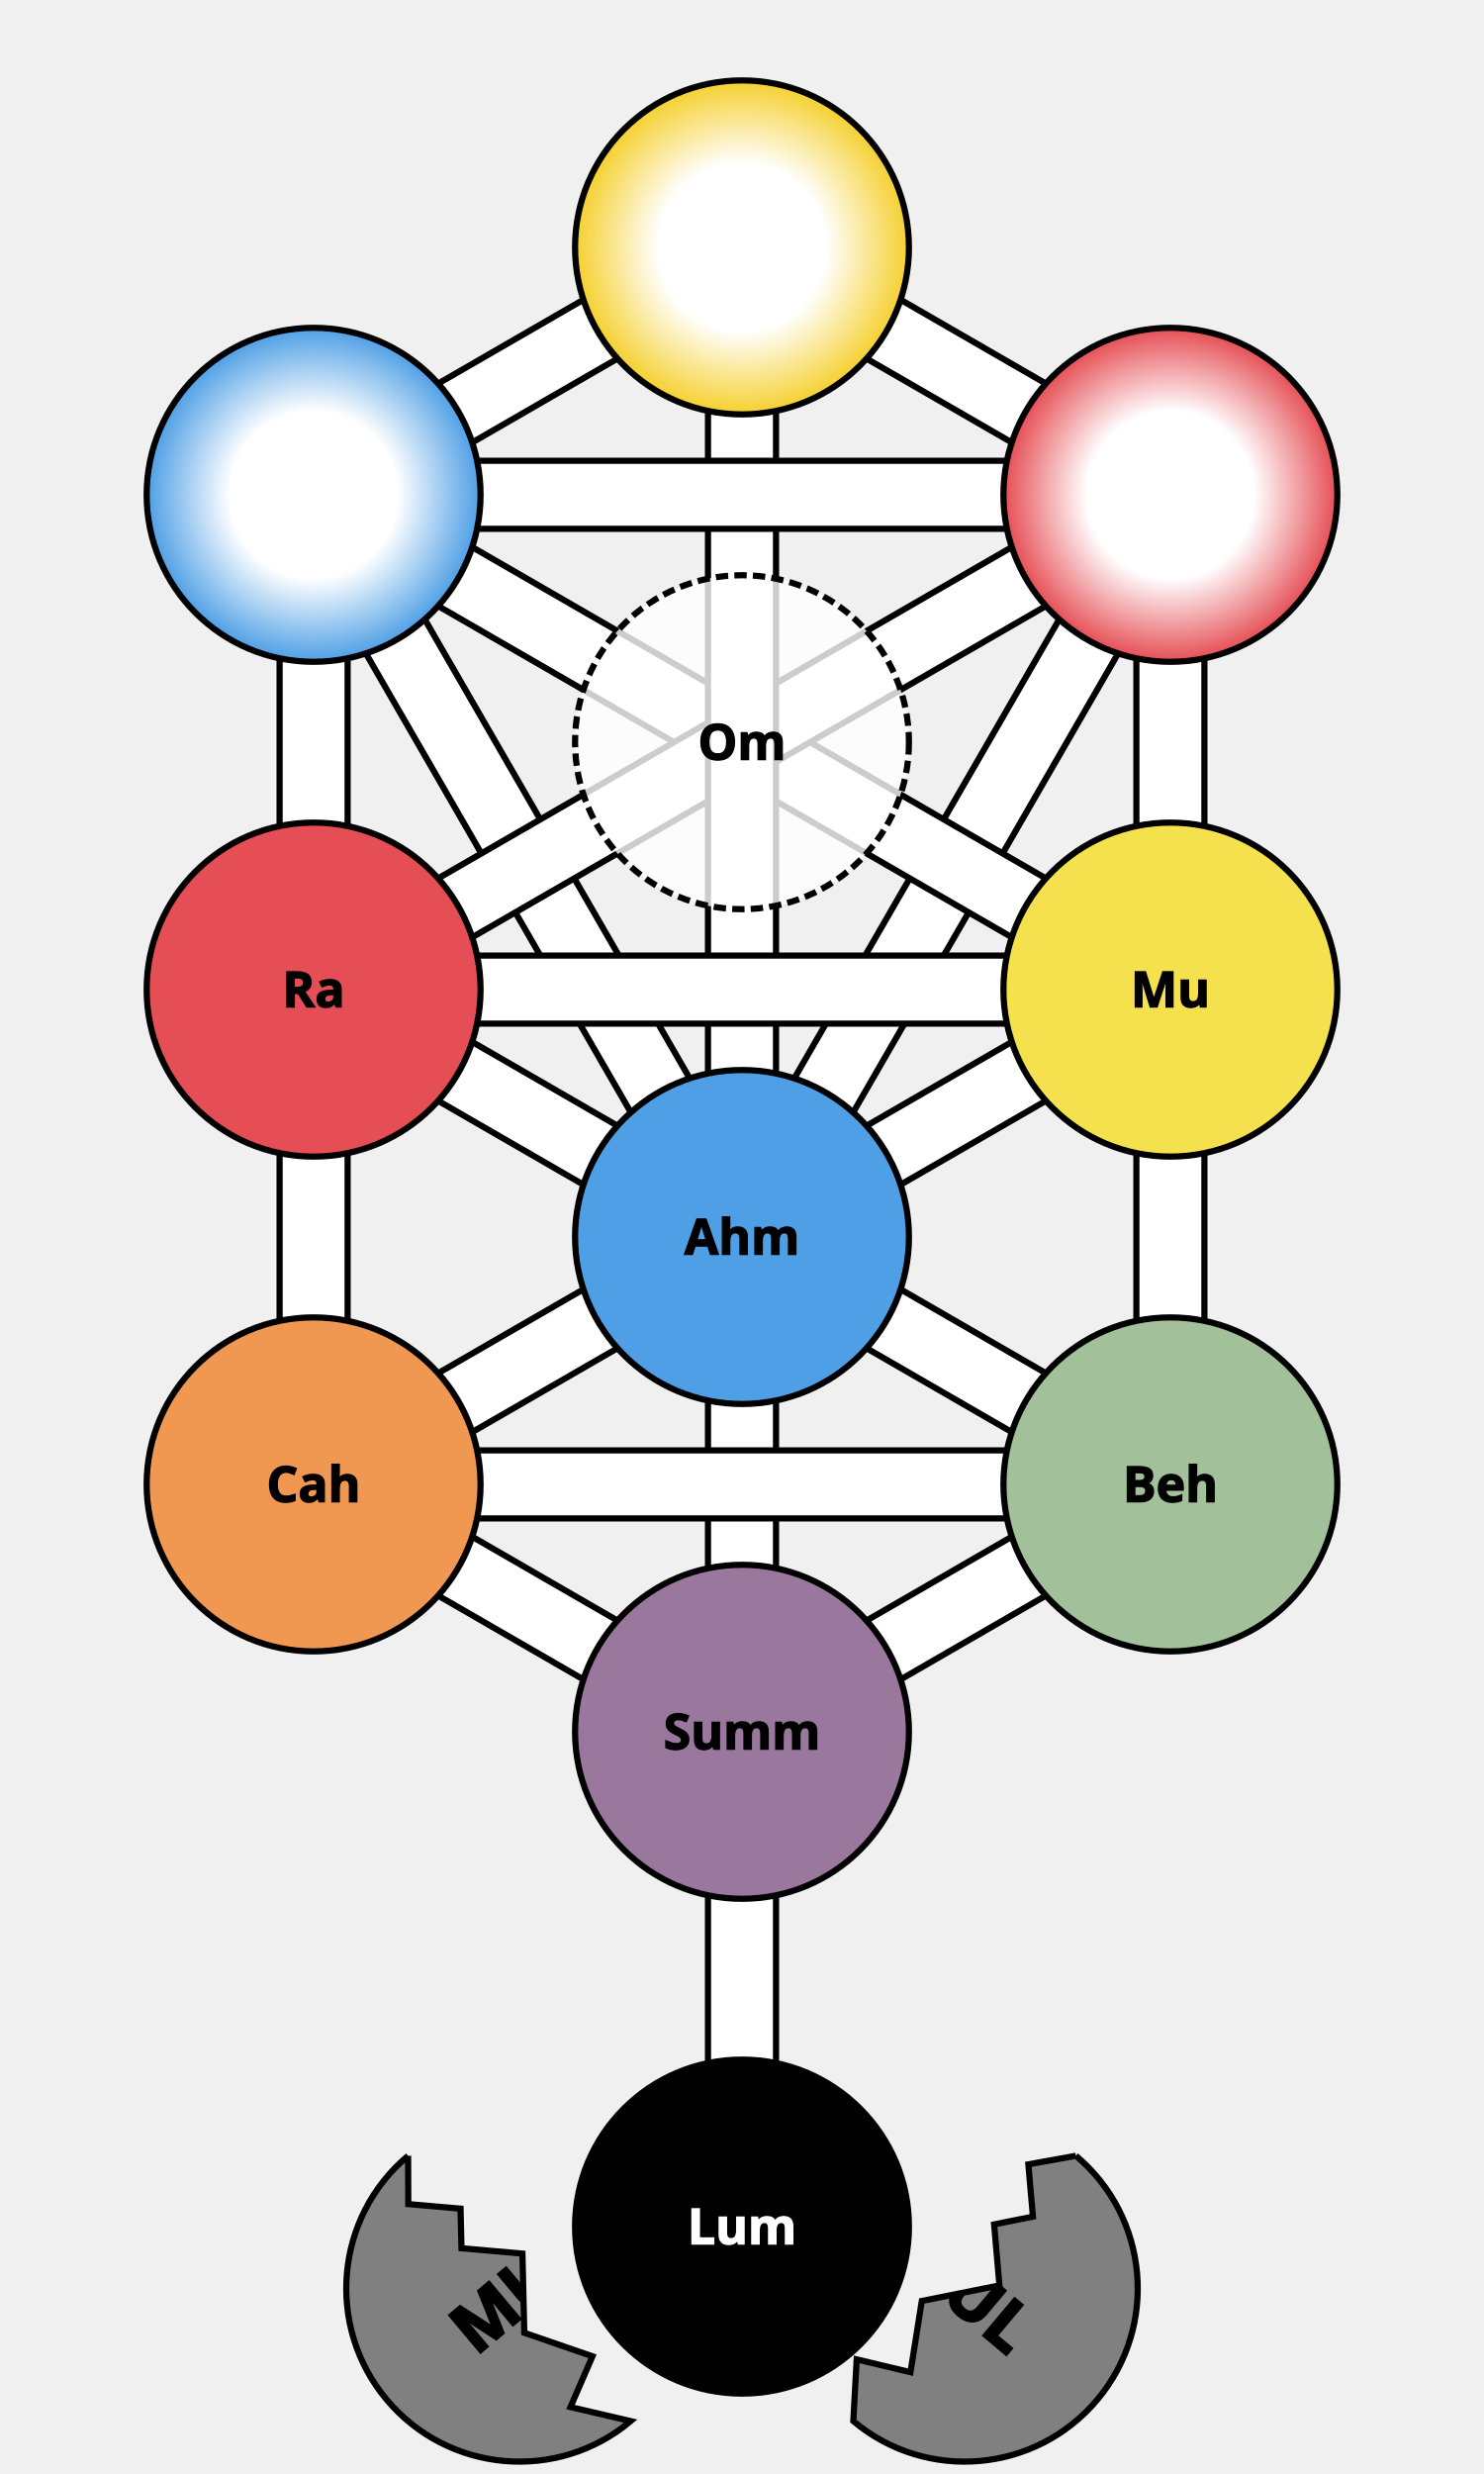
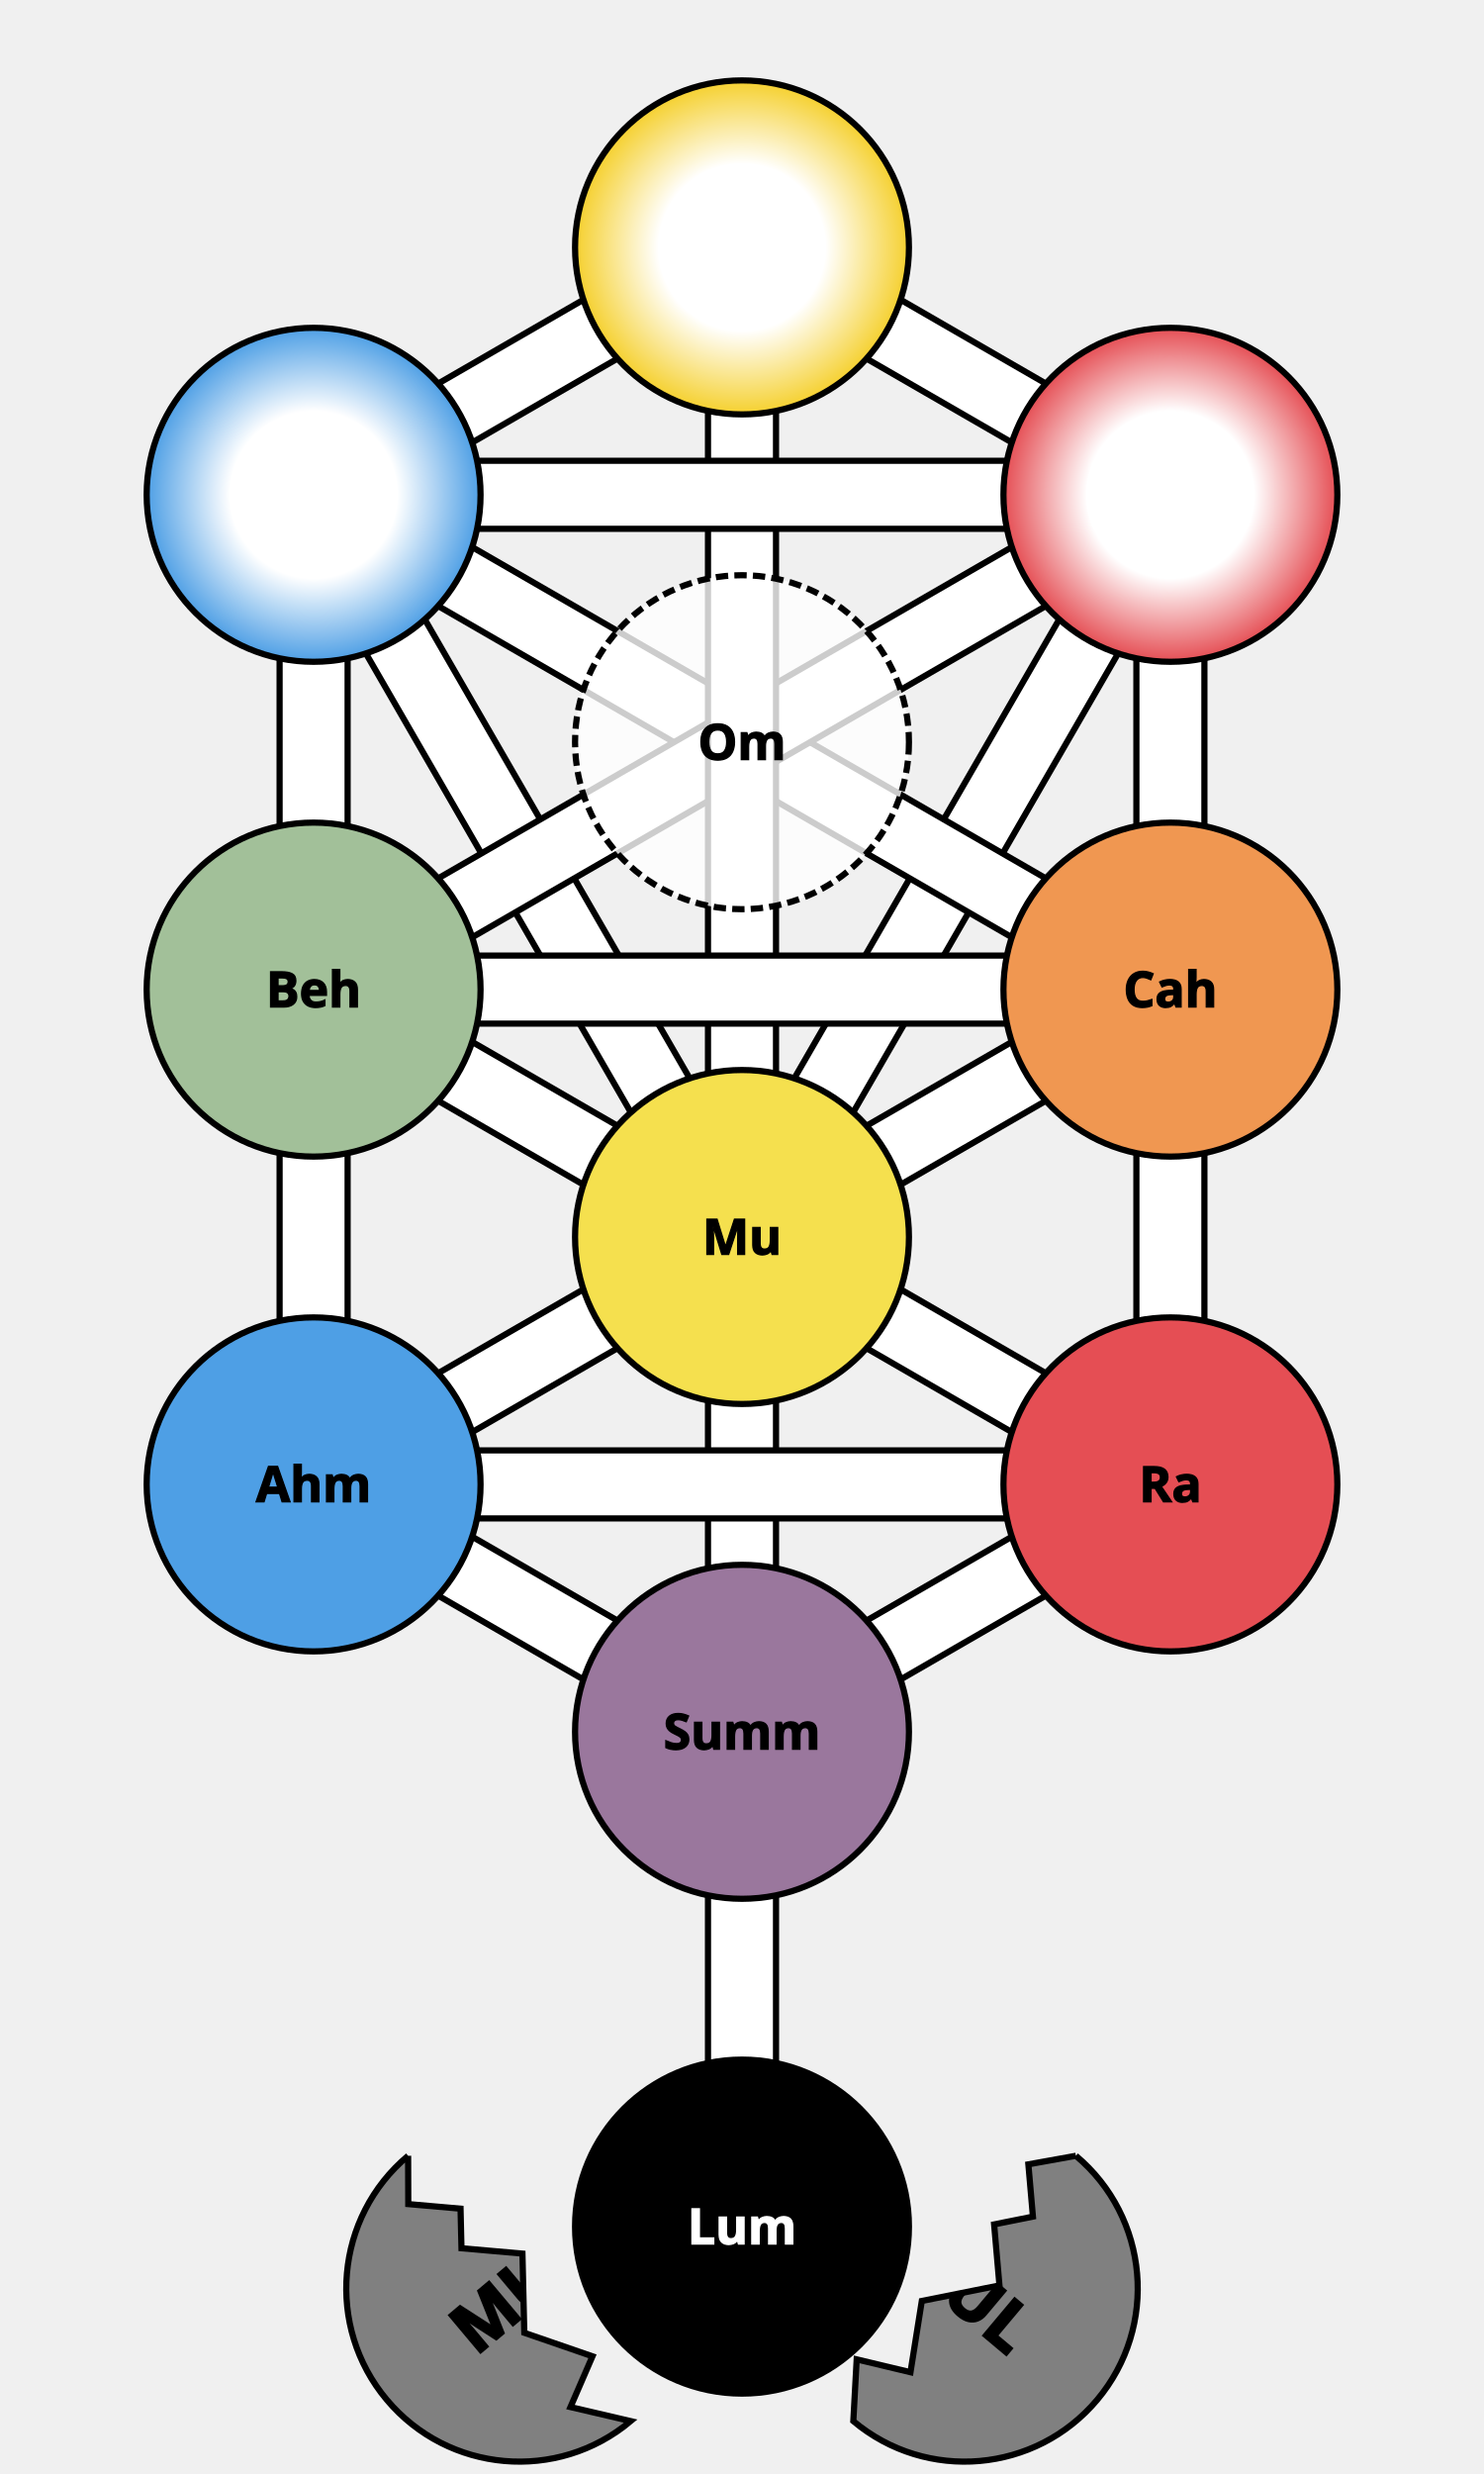
- <svg xmlns="http://www.w3.org/2000/svg" version="1.2" width="360" height="600" viewBox="-600 -1000 1200 2000" preserveAspectRatio="xMinYMin meet">
+ <svg xmlns="http://www.w3.org/2000/svg" xmlns:xlink="http://www.w3.org/1999/xlink" version="1.2" width="360" height="600" viewBox="-600 -1000 1200 2000" preserveAspectRatio="xMinYMin meet">
  <style type="text/css">

   g.midtext text {
      text-anchor: middle; 
      dominant-baseline: middle; 
   } 

</style>
  <defs>
    <circle id="sephira" r="135">
      </circle>
    <path id="path-2" fill="none" d="M0,-800 L346.41,-600" />
    <path id="path-4" fill="none" d="M346.41,-600 v400" />
    <path id="path-5" fill="none" d="M-346.41,-600 L0,-800" />
    <path id="path-6" fill="none" d="M-346.41,-200 L346.41,-600" />
    <path id="path-8" fill="none" d="M-346.41,-200 L346.41,-200" />
    <path id="path-9" fill="none" d="M0,0 L346.41,-200" />
    <path id="path-11" fill="none" d="M0,0 L346.41,-600" />
    <path id="path-12" fill="none" d="M-346.41,-600 L-346.41,-200" />
    <path id="path-14" fill="none" d="M0,-800 L0,0" />
    <path id="path-16" fill="none" d="M-346.41,200 L346.41,200" />
    <path id="path-17" fill="none" d="M0,0 L346.41,200" />
    <path id="path-18" fill="none" d="M346.41,-200 v400" />
    <path id="path-20" fill="none" d="M-346.41,200 L0,400" />
    <path id="path-21" fill="none" d="M-346.41,-200 v400" />
    <path id="path-22" fill="none" d="M0,400 L346.41,200" />
    <path id="path-24" fill="none" d="M-346.41,-600 L346.41,-600" />
    <path id="path-25" fill="none" d="M0,0 v400" />
    <path id="path-27" fill="none" d="M-346.41,200 L0,0" />
    <path id="path-28" fill="none" d="M-346.41,-600 L0,0" />
    <path id="path-29" fill="none" d="M-346.41,-200 L0,0" />
    <path id="path-31" fill="none" d="M-346.41,-600 L346.41,-200" />
    <path id="path-32" fill="none" d="M0,400 v400" />
    <radialGradient id="loveGrad">
      <stop offset="0%" stop-color="white" />
      <stop offset="50%" stop-color="white" />
      <stop offset="100%" stop-color="#f5d02e" />
    </radialGradient>
    <radialGradient id="courageGrad">
      <stop offset="0%" stop-color="white" />
      <stop offset="50%" stop-color="white" />
      <stop offset="100%" stop-color="#e54e54" />
    </radialGradient>
    <radialGradient id="truthGrad">
      <stop offset="0%" stop-color="white" />
      <stop offset="50%" stop-color="white" />
      <stop offset="100%" stop-color="#4e9fe5" />
    </radialGradient>
  </defs>
  <g>
-     <use href="#path-2" stroke="black" stroke-width="60" />
-     <use href="#path-2" stroke="white" stroke-width="50" />
-     <use href="#path-4" stroke="black" stroke-width="60" />
-     <use href="#path-4" stroke="white" stroke-width="50" />
-     <use href="#path-5" stroke="black" stroke-width="60" />
-     <use href="#path-5" stroke="white" stroke-width="50" />
-     <use href="#path-11" stroke="black" stroke-width="60" />
-     <use href="#path-11" stroke="white" stroke-width="50" />
-     <use href="#path-28" stroke="black" stroke-width="60" />
-     <use href="#path-28" stroke="white" stroke-width="50" />
-     <use href="#path-31" stroke="black" stroke-width="60" />
-     <use href="#path-31" stroke="white" stroke-width="50" />
-     <use href="#path-6" stroke="black" stroke-width="60" />
-     <use href="#path-6" stroke="white" stroke-width="50" />
-     <use href="#path-14" stroke="black" stroke-width="60" />
-     <use href="#path-14" stroke="white" stroke-width="50" />
-     <use href="#path-8" stroke="black" stroke-width="60" />
-     <use href="#path-8" stroke="white" stroke-width="50" />
-     <use href="#path-24" stroke="black" stroke-width="60" />
-     <use href="#path-24" stroke="white" stroke-width="50" />
-     <use href="#path-12" stroke="black" stroke-width="60" />
-     <use href="#path-12" stroke="white" stroke-width="50" />
-     <use href="#path-18" stroke="black" stroke-width="60" />
-     <use href="#path-18" stroke="white" stroke-width="50" />
-     <use href="#path-21" stroke="black" stroke-width="60" />
-     <use href="#path-21" stroke="white" stroke-width="50" />
-     <use href="#path-25" stroke="black" stroke-width="60" />
-     <use href="#path-25" stroke="white" stroke-width="50" />
-     <use href="#path-17" stroke="black" stroke-width="60" />
-     <use href="#path-17" stroke="white" stroke-width="50" />
-     <use href="#path-20" stroke="black" stroke-width="60" />
-     <use href="#path-20" stroke="white" stroke-width="50" />
-     <use href="#path-22" stroke="black" stroke-width="60" />
-     <use href="#path-22" stroke="white" stroke-width="50" />
-     <use href="#path-27" stroke="black" stroke-width="60" />
-     <use href="#path-27" stroke="white" stroke-width="50" />
-     <use href="#path-9" stroke="black" stroke-width="60" />
-     <use href="#path-9" stroke="white" stroke-width="50" />
-     <use href="#path-29" stroke="black" stroke-width="60" />
-     <use href="#path-29" stroke="white" stroke-width="50" />
-     <use href="#path-16" stroke="black" stroke-width="60" />
-     <use href="#path-16" stroke="white" stroke-width="50" />
-     <use href="#path-32" stroke="black" stroke-width="60" />
-     <use href="#path-32" stroke="white" stroke-width="50" />
+     <use xlink:href="#path-2" stroke="black" stroke-width="60" />
+     <use xlink:href="#path-2" stroke="white" stroke-width="50" />
+     <use xlink:href="#path-4" stroke="black" stroke-width="60" />
+     <use xlink:href="#path-4" stroke="white" stroke-width="50" />
+     <use xlink:href="#path-5" stroke="black" stroke-width="60" />
+     <use xlink:href="#path-5" stroke="white" stroke-width="50" />
+     <use xlink:href="#path-11" stroke="black" stroke-width="60" />
+     <use xlink:href="#path-11" stroke="white" stroke-width="50" />
+     <use xlink:href="#path-28" stroke="black" stroke-width="60" />
+     <use xlink:href="#path-28" stroke="white" stroke-width="50" />
+     <use xlink:href="#path-31" stroke="black" stroke-width="60" />
+     <use xlink:href="#path-31" stroke="white" stroke-width="50" />
+     <use xlink:href="#path-6" stroke="black" stroke-width="60" />
+     <use xlink:href="#path-6" stroke="white" stroke-width="50" />
+     <use xlink:href="#path-14" stroke="black" stroke-width="60" />
+     <use xlink:href="#path-14" stroke="white" stroke-width="50" />
+     <use xlink:href="#path-8" stroke="black" stroke-width="60" />
+     <use xlink:href="#path-8" stroke="white" stroke-width="50" />
+     <use xlink:href="#path-24" stroke="black" stroke-width="60" />
+     <use xlink:href="#path-24" stroke="white" stroke-width="50" />
+     <use xlink:href="#path-12" stroke="black" stroke-width="60" />
+     <use xlink:href="#path-12" stroke="white" stroke-width="50" />
+     <use xlink:href="#path-18" stroke="black" stroke-width="60" />
+     <use xlink:href="#path-18" stroke="white" stroke-width="50" />
+     <use xlink:href="#path-21" stroke="black" stroke-width="60" />
+     <use xlink:href="#path-21" stroke="white" stroke-width="50" />
+     <use xlink:href="#path-25" stroke="black" stroke-width="60" />
+     <use xlink:href="#path-25" stroke="white" stroke-width="50" />
+     <use xlink:href="#path-17" stroke="black" stroke-width="60" />
+     <use xlink:href="#path-17" stroke="white" stroke-width="50" />
+     <use xlink:href="#path-20" stroke="black" stroke-width="60" />
+     <use xlink:href="#path-20" stroke="white" stroke-width="50" />
+     <use xlink:href="#path-22" stroke="black" stroke-width="60" />
+     <use xlink:href="#path-22" stroke="white" stroke-width="50" />
+     <use xlink:href="#path-27" stroke="black" stroke-width="60" />
+     <use xlink:href="#path-27" stroke="white" stroke-width="50" />
+     <use xlink:href="#path-9" stroke="black" stroke-width="60" />
+     <use xlink:href="#path-9" stroke="white" stroke-width="50" />
+     <use xlink:href="#path-29" stroke="black" stroke-width="60" />
+     <use xlink:href="#path-29" stroke="white" stroke-width="50" />
+     <use xlink:href="#path-16" stroke="black" stroke-width="60" />
+     <use xlink:href="#path-16" stroke="white" stroke-width="50" />
+     <use xlink:href="#path-32" stroke="black" stroke-width="60" />
+     <use xlink:href="#path-32" stroke="white" stroke-width="50" />
  </g>
  <g stroke="black" stroke-width="5">
-     <use href="#sephira" fill="url(#loveGrad)" x="0" y="-800" />
-     <use href="#sephira" fill="url(#courageGrad)" x="346.41" y="-600" />
-     <use href="#sephira" fill="url(#truthGrad)" x="-346.41" y="-600" />
-     <use href="#sephira" x="0" y="-400" fill="white" fill-opacity="0.8" stroke-dasharray="10 5" />
-     <use href="#sephira" fill="#f5e04e" x="346.41" y="-200" />
-     <use href="#sephira" fill="#e54e54" x="-346.41" y="-200" />
-     <use href="#sephira" fill="#4e9fe5" x="0" y="0" />
-     <use href="#sephira" fill="#a2c099" x="346.41" y="200" />
-     <use href="#sephira" fill="#f09751" x="-346.41" y="200" />
-     <use href="#sephira" fill="#9a779d" x="0" y="400" />
-     <use href="#sephira" fill="black" x="0" y="800" />
+     <radialGradient id="loveGrad">
+       <stop offset="0%" stop-color="white" />
+       <stop offset="50%" stop-color="white" />
+       <stop offset="100%" stop-color="#f5d02e" />
+     </radialGradient>
+     <radialGradient id="courageGrad">
+       <stop offset="0%" stop-color="white" />
+       <stop offset="50%" stop-color="white" />
+       <stop offset="100%" stop-color="#e54e54" />
+     </radialGradient>
+     <radialGradient id="truthGrad">
+       <stop offset="0%" stop-color="white" />
+       <stop offset="50%" stop-color="white" />
+       <stop offset="100%" stop-color="#4e9fe5" />
+     </radialGradient>
+     <use xlink:href="#sephira" fill="url(#loveGrad)" x="0" y="-800" />
+     <use xlink:href="#sephira" fill="url(#courageGrad)" x="346.41" y="-600" />
+     <use xlink:href="#sephira" fill="url(#truthGrad)" x="-346.41" y="-600" />
+     <use xlink:href="#sephira" x="0" y="-400" fill="white" fill-opacity="0.8" stroke-dasharray="10 5" />
+     <use xlink:href="#sephira" fill="#f09751" x="346.41" y="-200" />
+     <use xlink:href="#sephira" fill="#a2c099" x="-346.41" y="-200" />
+     <use xlink:href="#sephira" fill="#f5e04e" x="0" y="0" />
+     <use xlink:href="#sephira" fill="#e54e54" x="346.41" y="200" />
+     <use xlink:href="#sephira" fill="#4e9fe5" x="-346.41" y="200" />
+     <use xlink:href="#sephira" fill="#9a779d" x="0" y="400" />
+     <use xlink:href="#sephira" fill="black" x="0" y="800" />
  </g>
  <g class="midtext" fill="black" stroke="black" stroke-width="1" font-size="40" font-family="verdana, sans-serif" font-weight="bold">
-     <text x="346.41" y="-200">Mu</text>
-     <text x="-346.41" y="-200">Ra</text>
-     <text x="0" y="0">Ahm</text>
-     <text x="346.41" y="200">Beh</text>
-     <text x="-346.41" y="200">Cah</text>
+     <text x="346.41" y="-200">Cah</text>
+     <text x="-346.41" y="-200">Beh</text>
+     <text x="0" y="0">Mu</text>
+     <text x="346.41" y="200">Ra</text>
+     <text x="-346.41" y="200">Ahm</text>
    <text x="0" y="400">Summ</text>
    <text stroke="white" fill="white" x="0" y="800">Lum</text>
    <text x="0" y="-400">Om</text>
  </g>
  <defs>
-     <text id="prideText" fill="black" stroke="black" stroke-width="2" font-size="55" dominant-baseline="middle" text-anchor="middle" font-weight="bold" font-family="verdana, sans-serif">MUL</text>
+     <text id="prideText" fill="black" stroke="black" stroke-width="2" font-size="55" dominant-baseline="middle" text-anchor="middle" font-family="verdana, sans-serif" font-weight="bold">MUL</text>
    <path id="leftEggShape" d="M0 -140 A122 122, 0 0 0, 0 140        L -30 100, 10 80, -20 30, 20 -20,           -15 -55, 5 -80, -25 -110,          0 -140">
      </path>
    <clipPath id="leftEggClip">
-       <use href="#leftEggShape" />
+       <use xlink:href="#leftEggShape" />
    </clipPath>
    <g id="leftEgg">
-       <use href="#leftEggShape" fill="gray" stroke="black" stroke-width="5" />
-       <use href="#prideText" clip-path="url(#leftEggClip)" />
+       <use xlink:href="#leftEggShape" fill="gray" stroke="black" stroke-width="5" />
+       <use xlink:href="#prideText" clip-path="url(#leftEggClip)" />
    </g>
    <path id="rightEggShape" d="M0 -140 A122 122, 0 0 1, 0 140        L -30 100, 10 80, -20 30, 20 -20,           -15 -55, 5 -80, -25 -110,          0 -140">
      </path>
    <clipPath id="rightEggClip">
-       <use href="#rightEggShape" />
+       <use xlink:href="#rightEggShape" />
    </clipPath>
    <g id="rightEgg">
-       <use href="#rightEggShape" fill="gray" stroke="black" stroke-width="5" />
-       <use href="#prideText" clip-path="url(#rightEggClip)" />
+       <use xlink:href="#rightEggShape" fill="gray" stroke="black" stroke-width="5" />
+       <use xlink:href="#prideText" clip-path="url(#rightEggClip)" />
    </g>
  </defs>
  <g>
-     <use href="#leftEgg" transform="translate(-180,850) rotate(-40)" />
-     <use href="#rightEgg" transform="translate(180,850) rotate(40)" />
+     <use xlink:href="#leftEgg" transform="translate(-180,850) rotate(-40)" />
+     <use xlink:href="#rightEgg" transform="translate(180,850) rotate(40)" />
  </g>
</svg>
